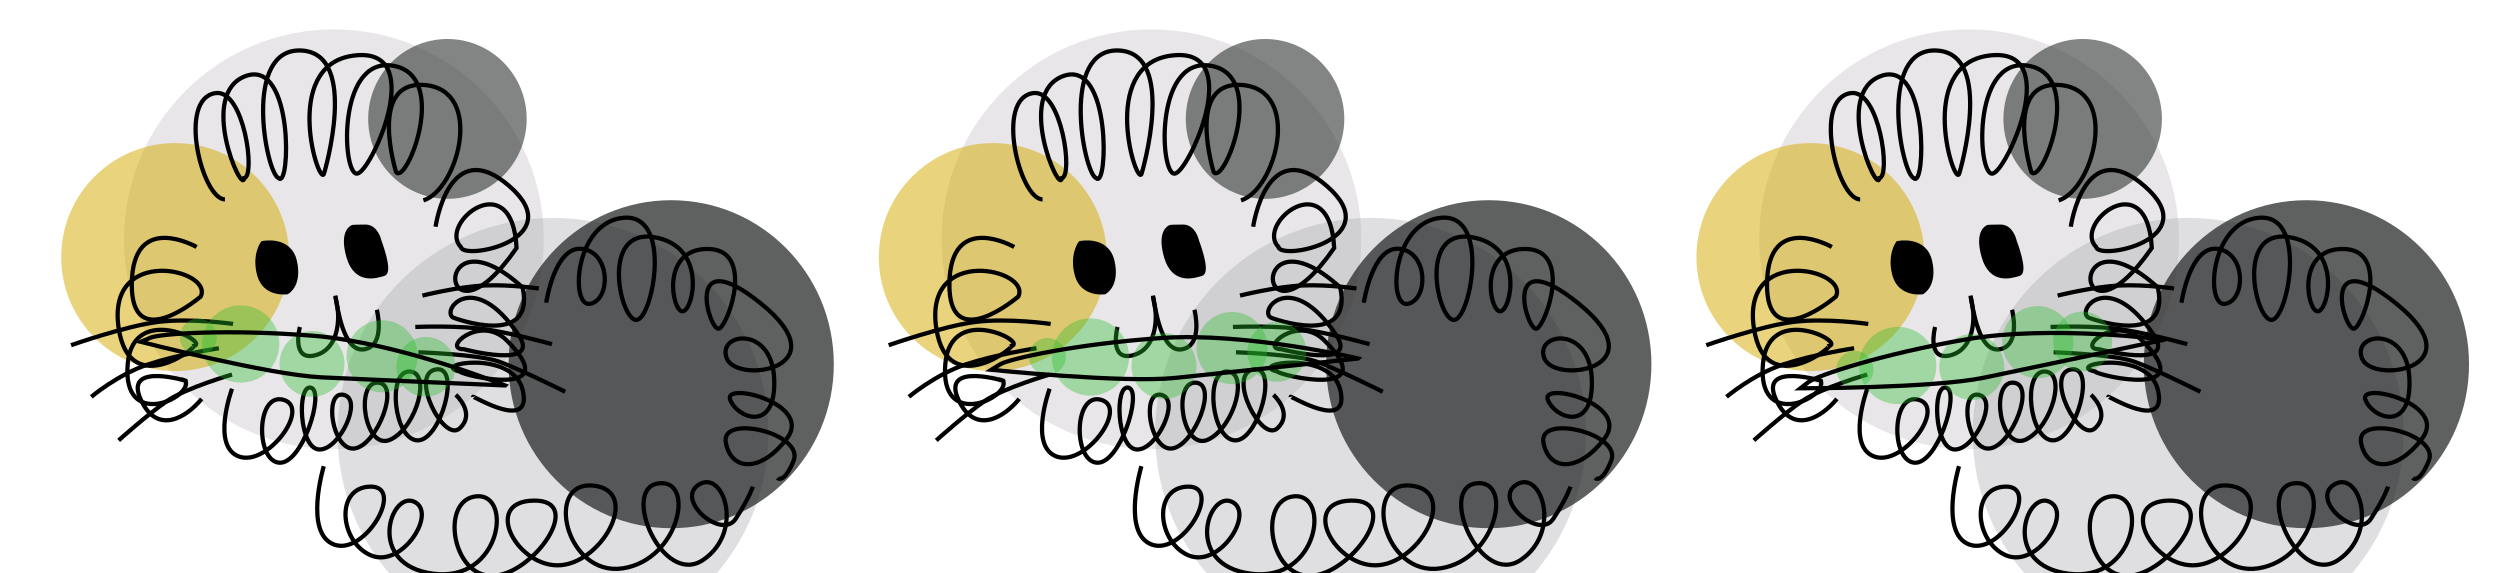
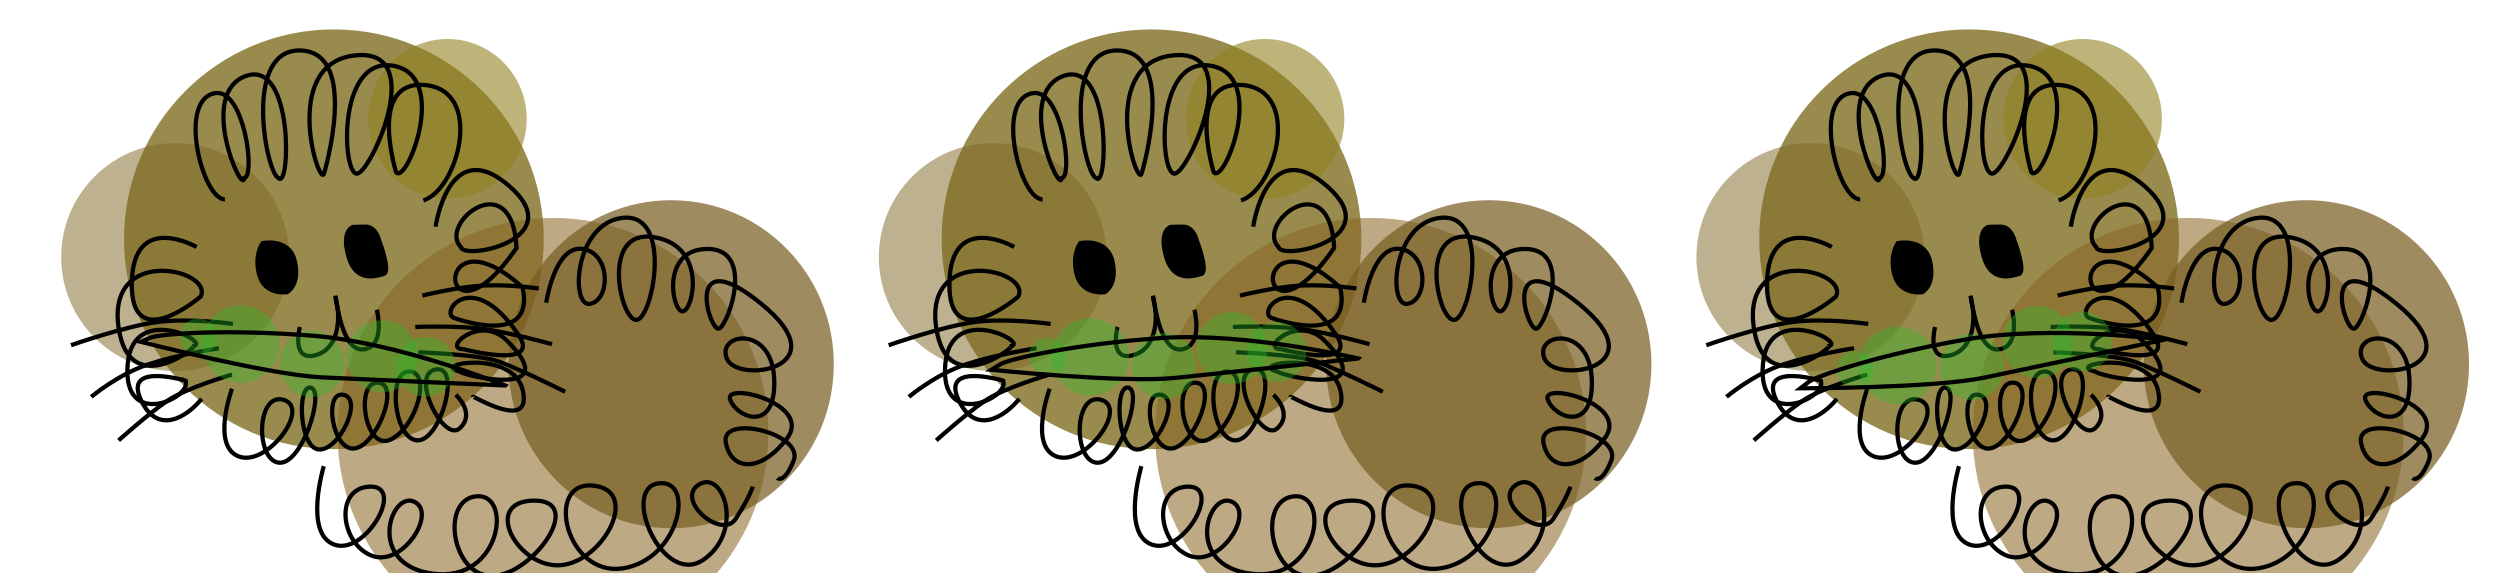
<svg xmlns="http://www.w3.org/2000/svg" width="288" height="66" id="svg2" version="1.1">
  <defs id="defs4" />
  <g id="layer3" style="display:none" transform="translate(0,-30)">
    <path style="fill:none;stroke:#000000;stroke-width:0.981px;stroke-linecap:butt;stroke-linejoin:miter;stroke-opacity:1;display:inline" d="m 98.737,-9.341 0,125.095" id="path3104" />
    <path style="fill:none;stroke:#000000;stroke-width:0.981px;stroke-linecap:butt;stroke-linejoin:miter;stroke-opacity:1;display:inline" d="m 192.926,-8.29 0,129.299" id="path3106" />
  </g>
  <g id="layer2" transform="translate(0,18)" style="display:inline">
-     <path style="fill:#a7a1a7;fill-opacity:0.269;stroke:none" id="path5056" d="m 575,368.036 a 55.893,55.893 0 1 1 -111.786,0 55.893,55.893 0 1 1 111.786,0 z" transform="matrix(0.4325616,0,0,0.4325616,-186.0816,-149.6321)" />
-     <path style="fill:#a9a9ac;fill-opacity:0.365;stroke:none" id="path5056-3" d="m 575,368.036 a 55.893,55.893 0 1 1 -111.786,0 55.893,55.893 0 1 1 111.786,0 z" transform="matrix(0.4440181,0,0,0.4440181,-166.7954,-131.4939)" />
-     <path style="fill:#d4aa00;fill-opacity:0.515;stroke:none" id="path5056-7" d="m 575,368.036 a 55.893,55.893 0 1 1 -111.786,0 55.893,55.893 0 1 1 111.786,0 z" transform="matrix(0.2349376,0,0,0.2349376,-101.7759,-74.8473)" />
-     <path style="fill:#212222;fill-opacity:0.715;stroke:none" id="path5056-7-0" d="m 575,368.036 a 55.893,55.893 0 1 1 -111.786,0 55.893,55.893 0 1 1 111.786,0 z" transform="matrix(0.3351817,0,0,0.3380458,-96.67629,-100.4555)" />
-     <path style="fill:#303331;fill-opacity:0.596;stroke:none" id="path5056-7-0-2" d="m 575,368.036 a 55.893,55.893 0 1 1 -111.786,0 55.893,55.893 0 1 1 111.786,0 z" transform="matrix(0.1633347,0,0,0.1647304,-33.24277,-64.92603)" />
+     <path style="fill:#7a6918;fill-opacity:0.766;stroke:none" id="path5056" d="m 575,368.036 c 0,30.869 -25.024,55.893 -55.893,55.893 -30.869,0 -55.893,-25.024 -55.893,-55.893 0,-30.869 25.024,-55.893 55.893,-55.893 30.869,0 55.893,25.024 55.893,55.893 z" transform="matrix(0.4325616,0,0,0.4325616,-186.0816,-149.6321)" />
+     <path style="fill:#896624;fill-opacity:0.562;stroke:none" id="path5056-3" d="m 575,368.036 c 0,30.869 -25.024,55.893 -55.893,55.893 -30.869,0 -55.893,-25.024 -55.893,-55.893 0,-30.869 25.024,-55.893 55.893,-55.893 30.869,0 55.893,25.024 55.893,55.893 z" transform="matrix(0.4440181,0,0,0.4440181,-166.7954,-131.4939)" />
+     <path style="fill:#7f6826;fill-opacity:0.515;stroke:none" id="path5056-7" d="m 575,368.036 c 0,30.869 -25.024,55.893 -55.893,55.893 -30.869,0 -55.893,-25.024 -55.893,-55.893 0,-30.869 25.024,-55.893 55.893,-55.893 30.869,0 55.893,25.024 55.893,55.893 z" transform="matrix(0.2349376,0,0,0.2349376,-101.7759,-74.8473)" />
+     <path style="fill:#785e22;fill-opacity:0.715;stroke:none" id="path5056-7-0" d="m 575,368.036 c 0,30.869 -25.024,55.893 -55.893,55.893 -30.869,0 -55.893,-25.024 -55.893,-55.893 0,-30.869 25.024,-55.893 55.893,-55.893 30.869,0 55.893,25.024 55.893,55.893 z" transform="matrix(0.3351817,0,0,0.3380458,-96.67629,-100.4555)" />
+     <path style="fill:#928221;fill-opacity:0.596;stroke:none" id="path5056-7-0-2" d="m 575,368.036 c 0,30.869 -25.024,55.893 -55.893,55.893 -30.869,0 -55.893,-25.024 -55.893,-55.893 0,-30.869 25.024,-55.893 55.893,-55.893 30.869,0 55.893,25.024 55.893,55.893 z" transform="matrix(0.1633347,0,0,0.1647304,-33.24277,-64.92603)" />
  </g>
  <g id="layer1" style="display:inline" transform="translate(0,18)">
    <path style="fill:none;stroke:#000000;stroke-width:0.491;stroke-linecap:butt;stroke-linejoin:miter;stroke-miterlimit:4;stroke-opacity:1;stroke-dasharray:none;display:inline" d="m 25.914,4.97 c -2.63,0 -5.532,-11.679 -1.05,-12.248 3.256,-0.413 4.608,9.574 3.266,9.798 C 27.922,4.599 22.708,-7.302 28.363,-9.261 33.838,-11.157 33.456,3.88 32.096,2.52 30.661,2.042 27.869,-12.614 34.779,-12.177 c 6.645,0.42 2.566,14.114 2.566,14.114 -0.467,2.102 -5.13,-12.413 3.383,-13.531 8.51,-1.117 2.306,12.743 0.583,13.531 -1.863,1.164 -2.717,-13.494 3.966,-12.364 6.618,1.118 1.512,13.875 0.35,12.248 0,0 -3.282,-10.562 3.266,-10.031 6.964,0.565 3.885,12.047 -0.117,13.297" id="path3852" />
    <path style="fill:none;stroke:#000000;stroke-width:0.491;stroke-linecap:butt;stroke-linejoin:miter;stroke-miterlimit:4;stroke-opacity:1;stroke-dasharray:none;display:inline" d="m 22.648,10.452 c 0,0 -7.349,-4.199 -7.465,4.199 -0.117,8.398 7.932,1.516 7.932,1.516 1.557,-3.115 -10.882,-6.006 -9.448,3.616 1.3,8.72 9.839,1.57 8.515,2.1 2.475,-0.247 -6.801,-5.188 -7.465,1.983 -0.721,7.788 7.524,3.951 6.649,1.983 0.602,0.201 -7.271,-2.346 -5.132,2.216 1.886,4.088 5.227,2.048 6.999,-0.117" id="path3854" />
    <path style="fill:none;stroke:#000000;stroke-width:0.491;stroke-linecap:butt;stroke-linejoin:miter;stroke-miterlimit:4;stroke-opacity:1;stroke-dasharray:none;display:inline" d="m 50.176,8.119 c 0,0 1.543,-10.762 8.515,-4.666 7.009,6.13 -5.332,8.598 -5.599,6.999 -2.673,-2.673 5.927,-9.63 6.415,0.117 -9.116,13.116 -9.968,-5.154 0.7,4.549 1.513,7.05 -7.932,3.499 -7.932,3.499 -1.619,-0.701 2.212,-5.861 7.465,1.983 2.681,4.003 -6.299,1.633 -6.299,1.633 -2.622,0.006 1.865,-4.047 4.899,-1.05 6.957,6.872 -5.119,4.078 -5.366,3.616 -3.617,-0.804 6.092,-2.62 7.232,2.1 1.205,4.988 -5.759,0.619 -5.716,0.817" id="path3856" />
    <path style="fill:none;stroke:#000000;stroke-width:0.491;stroke-linecap:butt;stroke-linejoin:miter;stroke-miterlimit:4;stroke-opacity:1;stroke-dasharray:none;display:inline" d="m 26.73,26.782 c 0,0 -2.45,6.649 0.817,7.815 3.266,1.166 8.282,-5.599 5.132,-6.532 -3.149,-0.933 -3.266,6.882 -0.583,7.232 2.683,0.35 5.366,-8.165 3.733,-8.632 -1.633,-0.467 -1.4,6.999 0.933,7.115 2.333,0.117 5.132,-5.832 2.799,-6.299 -2.333,-0.467 -1.283,6.532 1.283,6.182 2.566,-0.35 5.366,-7.465 2.683,-7.582 -2.683,-0.117 -1.516,8.048 1.516,6.532 3.033,-1.516 4.666,-7.815 2.1,-7.815 -2.566,0 -1.75,7.815 0.933,7.932 2.683,0.117 5.132,-8.748 2.1,-8.165 -3.033,0.583 0.933,8.515 2.799,6.765 1.866,-1.75 -0.467,-3.849 -0.467,-3.849" id="path3858" />
    <path style="fill:none;stroke:#000000;stroke-width:0.491;stroke-linecap:butt;stroke-linejoin:miter;stroke-miterlimit:4;stroke-opacity:1;stroke-dasharray:none;display:inline" d="m 26.847,19.317 c 0,0 -4.899,-0.7 -8.632,-0.233 -3.733,0.467 -10.031,2.683 -10.031,2.683" id="path3862" />
    <path style="fill:none;stroke:#000000;stroke-width:0.491;stroke-linecap:butt;stroke-linejoin:miter;stroke-miterlimit:4;stroke-opacity:1;stroke-dasharray:none;display:inline" d="m 25.214,22.117 c 0,0 -4.666,0.7 -8.165,1.866 -3.499,1.166 -6.532,3.733 -6.532,3.733" id="path3864" />
    <path style="fill:none;stroke:#000000;stroke-width:0.491;stroke-linecap:butt;stroke-linejoin:miter;stroke-miterlimit:4;stroke-opacity:1;stroke-dasharray:none;display:inline" d="m 26.73,25.149 c 0,0 -5.249,1.516 -7.465,3.033 -2.216,1.516 -5.599,4.549 -5.599,4.549" id="path3866" />
    <path style="fill:none;stroke:#000000;stroke-width:0.491;stroke-linecap:butt;stroke-linejoin:miter;stroke-miterlimit:4;stroke-opacity:1;stroke-dasharray:none;display:inline" d="m 48.66,16.051 c 0,0 4.199,-1.05 7.232,-1.166 3.033,-0.117 6.182,0.35 6.182,0.35" id="path3870" />
    <path style="fill:none;stroke:#000000;stroke-width:0.491;stroke-linecap:butt;stroke-linejoin:miter;stroke-miterlimit:4;stroke-opacity:1;stroke-dasharray:none;display:inline" d="m 47.843,19.667 c 0,0 5.249,-0.233 8.632,0.35 3.383,0.583 7.115,1.633 7.115,1.633" id="path3872" />
    <path style="fill:none;stroke:#000000;stroke-width:0.491;stroke-linecap:butt;stroke-linejoin:miter;stroke-miterlimit:4;stroke-opacity:1;stroke-dasharray:none;display:inline" d="m 48.193,22.583 c 0,0 6.882,0.233 9.215,1.05 2.333,0.817 7.698,3.499 7.698,3.499" id="path3874" />
    <path style="fill:none;stroke:#000000;stroke-width:0.491;stroke-linecap:butt;stroke-linejoin:miter;stroke-miterlimit:4;stroke-opacity:1;stroke-dasharray:none;display:inline" d="m 34.546,19.667 c 0,0 -1.05,3.966 1.75,3.266 2.799,-0.7 2.799,-4.316 2.566,-5.599 -0.233,-1.283 -0.233,-1.283 -0.233,-1.283" id="path3880" />
    <path style="fill:none;stroke:#000000;stroke-width:0.491;stroke-linecap:butt;stroke-linejoin:miter;stroke-miterlimit:4;stroke-opacity:1;stroke-dasharray:none;display:inline" d="m 43.411,17.684 c 0,0 1.05,4.083 -1.4,4.549 -2.45,0.467 -3.129,-4.845 -3.363,-6.011" id="path3882" />
    <path style="fill:#000000;fill-opacity:1;stroke:#000000;stroke-width:0.491;stroke-linecap:butt;stroke-linejoin:miter;stroke-miterlimit:4;stroke-opacity:1;stroke-dasharray:none;display:inline" d="m 33.057,15.66 c 0,0 -2.516,0.371 -3.175,-1.938 -0.66,-2.309 0.371,-3.712 0.371,-3.712 0,0 3.093,-0.66 3.712,2.103 0.619,2.763 -0.907,3.547 -0.907,3.547 z" id="path3884" />
    <path style="fill:#000000;fill-opacity:1;stroke:#000000;stroke-width:0.491;stroke-linecap:butt;stroke-linejoin:miter;stroke-miterlimit:4;stroke-opacity:1;stroke-dasharray:none;display:inline" d="m 40.645,8.154 c 0,0 -1.361,0.412 -0.495,3.423 0.866,3.011 3.175,2.227 4.042,1.98 0.866,-0.247 -0.495,-3.794 -0.495,-3.794 0,0 -0.33,-1.65 -1.608,-1.65 -1.278,0 -1.443,0.041 -1.443,0.041 z" id="path3886" />
    <path style="fill:none;stroke:#000000;stroke-width:0.491;stroke-linecap:butt;stroke-linejoin:miter;stroke-miterlimit:4;stroke-opacity:1;stroke-dasharray:none" d="m 62.924,16.874 c 0,0 0.991,-6.69 4.212,-6.194 3.221,0.496 3.221,5.823 0.867,6.318 -2.354,0.496 -1.858,-9.415 3.84,-9.911 5.699,-0.496 3.345,11.645 1.487,11.769 -1.858,0.124 -4.212,-10.53 1.982,-9.539 6.194,0.991 4.584,8.424 3.345,8.548 -1.239,0.124 -2.602,-7.185 2.849,-7.185 5.451,0 2.478,8.548 1.363,9.168 -1.115,0.619 -4.336,-10.283 4.832,-2.849 9.168,7.433 -2.726,9.292 -3.964,6.318 -1.239,-2.973 5.203,-3.964 5.451,2.354 0.248,6.318 -4.336,4.46 -5.079,2.354 -0.743,-2.106 9.539,0.496 6.566,4.46 -2.973,3.964 -6.442,3.84 -7.062,0.496 -0.619,-3.345 9.093,-1.042 7.805,2.106 -1.115,2.726 -1.858,1.982 -1.858,1.982" id="path3157" />
    <path style="fill:none;stroke:#000000;stroke-width:0.491;stroke-linecap:butt;stroke-linejoin:miter;stroke-miterlimit:4;stroke-opacity:1;stroke-dasharray:none" d="m 37.299,35.705 c 0,0 -2.354,7.805 1.239,9.044 3.593,1.239 8.177,-6.814 4.088,-6.69 -4.088,0.124 -3.469,6.442 0.124,7.929 3.593,1.487 7.681,-4.955 4.955,-6.194 -2.726,-1.239 -5.575,7.309 2.23,8.3 7.805,0.991 9.168,-9.292 4.955,-8.92 -4.212,0.372 -2.849,9.292 1.858,9.168 4.708,-0.124 10.778,-8.796 4.708,-8.672 -6.07,0.124 -1.734,7.929 3.221,7.433 4.955,-0.496 9.168,-8.672 3.593,-9.168 -5.575,-0.496 -3.097,10.53 3.469,9.539 6.566,-0.991 8.424,-10.406 4.088,-9.787 -4.336,0.619 0.496,12.017 5.203,8.796 4.708,-3.221 2.354,-10.406 -0.496,-8.672 -2.849,1.734 2.602,6.442 4.212,3.964 1.611,-2.478 1.982,-3.717 1.982,-3.717" id="path3927" />
-     <path style="fill:#a7a1a7;fill-opacity:0.269;stroke:none" id="path5056-75" d="m 575,368.036 a 55.893,55.893 0 1 1 -111.786,0 55.893,55.893 0 1 1 111.786,0 z" transform="matrix(0.4325616,0,0,0.4325616,-91.89235,-149.6321)" />
-     <path style="fill:#a9a9ac;fill-opacity:0.365;stroke:none" id="path5056-3-4" d="m 575,368.036 a 55.893,55.893 0 1 1 -111.786,0 55.893,55.893 0 1 1 111.786,0 z" transform="matrix(0.4440181,0,0,0.4440181,-72.60612,-131.4939)" />
-     <path style="fill:#d4aa00;fill-opacity:0.515;stroke:none" id="path5056-7-5" d="m 575,368.036 a 55.893,55.893 0 1 1 -111.786,0 55.893,55.893 0 1 1 111.786,0 z" transform="matrix(0.2349376,0,0,0.2349376,-7.586612,-74.8473)" />
-     <path style="fill:#212222;fill-opacity:0.715;stroke:none" id="path5056-7-0-1" d="m 575,368.036 a 55.893,55.893 0 1 1 -111.786,0 55.893,55.893 0 1 1 111.786,0 z" transform="matrix(0.3351817,0,0,0.3380458,-2.487032,-100.4555)" />
-     <path style="fill:#303331;fill-opacity:0.596;stroke:none" id="path5056-7-0-2-5" d="m 575,368.036 a 55.893,55.893 0 1 1 -111.786,0 55.893,55.893 0 1 1 111.786,0 z" transform="matrix(0.1633347,0,0,0.1647304,60.94648,-64.92602)" />
+     <path style="fill:#7a6918;fill-opacity:0.766;stroke:none" id="path5056-75" d="m 575,368.036 c 0,30.869 -25.024,55.893 -55.893,55.893 -30.869,0 -55.893,-25.024 -55.893,-55.893 0,-30.869 25.024,-55.893 55.893,-55.893 30.869,0 55.893,25.024 55.893,55.893 z" transform="matrix(0.4325616,0,0,0.4325616,-91.89235,-149.6321)" />
+     <path style="fill:#896624;fill-opacity:0.562;stroke:none" id="path5056-3-4" d="m 575,368.036 c 0,30.869 -25.024,55.893 -55.893,55.893 -30.869,0 -55.893,-25.024 -55.893,-55.893 0,-30.869 25.024,-55.893 55.893,-55.893 30.869,0 55.893,25.024 55.893,55.893 z" transform="matrix(0.4440181,0,0,0.4440181,-72.60612,-131.4939)" />
+     <path style="fill:#7f6826;fill-opacity:0.515;stroke:none" id="path5056-7-5" d="m 575,368.036 c 0,30.869 -25.024,55.893 -55.893,55.893 -30.869,0 -55.893,-25.024 -55.893,-55.893 0,-30.869 25.024,-55.893 55.893,-55.893 30.869,0 55.893,25.024 55.893,55.893 z" transform="matrix(0.2349376,0,0,0.2349376,-7.586612,-74.8473)" />
+     <path style="fill:#785e22;fill-opacity:0.715;stroke:none" id="path5056-7-0-1" d="m 575,368.036 c 0,30.869 -25.024,55.893 -55.893,55.893 -30.869,0 -55.893,-25.024 -55.893,-55.893 0,-30.869 25.024,-55.893 55.893,-55.893 30.869,0 55.893,25.024 55.893,55.893 z" transform="matrix(0.3351817,0,0,0.3380458,-2.487032,-100.4555)" />
+     <path style="fill:#928221;fill-opacity:0.596;stroke:none" id="path5056-7-0-2-5" d="m 575,368.036 c 0,30.869 -25.024,55.893 -55.893,55.893 -30.869,0 -55.893,-25.024 -55.893,-55.893 0,-30.869 25.024,-55.893 55.893,-55.893 30.869,0 55.893,25.024 55.893,55.893 z" transform="matrix(0.1633347,0,0,0.1647304,60.94648,-64.92602)" />
    <path style="fill:none;stroke:#000000;stroke-width:0.491;stroke-linecap:butt;stroke-linejoin:miter;stroke-miterlimit:4;stroke-opacity:1;stroke-dasharray:none;display:inline" d="m 120.103,4.97 c -2.63,0 -5.532,-11.679 -1.05,-12.248 3.256,-0.413 4.608,9.574 3.266,9.798 -0.208,2.079 -5.422,-9.823 0.233,-11.781 5.475,-1.896 5.092,13.141 3.733,11.781 -1.436,-0.479 -4.227,-15.134 2.683,-14.697 6.645,0.42 2.566,14.114 2.566,14.114 -0.467,2.102 -5.13,-12.413 3.383,-13.531 8.51,-1.117 2.306,12.743 0.583,13.531 -1.863,1.164 -2.717,-13.494 3.966,-12.364 6.618,1.118 1.512,13.875 0.35,12.248 0,0 -3.282,-10.562 3.266,-10.031 6.964,0.565 3.885,12.047 -0.117,13.297" id="path3852-6" />
    <path style="fill:none;stroke:#000000;stroke-width:0.491;stroke-linecap:butt;stroke-linejoin:miter;stroke-miterlimit:4;stroke-opacity:1;stroke-dasharray:none;display:inline" d="m 116.837,10.452 c 0,0 -7.349,-4.199 -7.465,4.199 -0.117,8.398 7.932,1.516 7.932,1.516 1.557,-3.115 -10.882,-6.006 -9.448,3.616 1.3,8.72 9.839,1.57 8.515,2.1 2.475,-0.247 -6.801,-5.188 -7.465,1.983 -0.721,7.788 7.524,3.951 6.649,1.983 0.602,0.201 -7.271,-2.346 -5.132,2.216 1.886,4.088 5.227,2.048 6.999,-0.117" id="path3854-1" />
    <path style="fill:none;stroke:#000000;stroke-width:0.491;stroke-linecap:butt;stroke-linejoin:miter;stroke-miterlimit:4;stroke-opacity:1;stroke-dasharray:none;display:inline" d="m 144.365,8.119 c 0,0 1.543,-10.762 8.515,-4.666 7.009,6.13 -5.332,8.598 -5.599,6.999 -2.673,-2.673 5.927,-9.63 6.415,0.117 -9.116,13.116 -9.968,-5.154 0.7,4.549 1.513,7.05 -7.932,3.499 -7.932,3.499 -1.619,-0.701 2.212,-5.861 7.465,1.983 2.681,4.003 -6.299,1.633 -6.299,1.633 -2.622,0.006 1.865,-4.047 4.899,-1.05 6.957,6.872 -5.119,4.078 -5.366,3.616 -3.617,-0.804 6.092,-2.62 7.232,2.1 1.205,4.988 -5.759,0.619 -5.716,0.817" id="path3856-9" />
    <path style="fill:none;stroke:#000000;stroke-width:0.491;stroke-linecap:butt;stroke-linejoin:miter;stroke-miterlimit:4;stroke-opacity:1;stroke-dasharray:none;display:inline" d="m 120.92,26.782 c 0,0 -2.45,6.649 0.817,7.815 3.266,1.166 8.282,-5.599 5.132,-6.532 -3.149,-0.933 -3.266,6.882 -0.583,7.232 2.683,0.35 5.366,-8.165 3.733,-8.632 -1.633,-0.467 -1.4,6.999 0.933,7.115 2.333,0.117 5.132,-5.832 2.799,-6.299 -2.333,-0.467 -1.283,6.532 1.283,6.182 2.566,-0.35 5.366,-7.465 2.683,-7.582 -2.683,-0.117 -1.516,8.048 1.516,6.532 3.033,-1.516 4.666,-7.815 2.1,-7.815 -2.566,0 -1.75,7.815 0.933,7.932 2.683,0.117 5.132,-8.748 2.1,-8.165 -3.033,0.583 0.933,8.515 2.799,6.765 1.866,-1.75 -0.467,-3.849 -0.467,-3.849" id="path3858-3" />
    <path style="fill:none;stroke:#000000;stroke-width:0.491;stroke-linecap:butt;stroke-linejoin:miter;stroke-miterlimit:4;stroke-opacity:1;stroke-dasharray:none;display:inline" d="m 121.036,19.317 c 0,0 -4.899,-0.7 -8.632,-0.233 -3.733,0.467 -10.031,2.683 -10.031,2.683" id="path3862-3" />
    <path style="fill:none;stroke:#000000;stroke-width:0.491;stroke-linecap:butt;stroke-linejoin:miter;stroke-miterlimit:4;stroke-opacity:1;stroke-dasharray:none;display:inline" d="m 119.403,22.117 c 0,0 -4.666,0.7 -8.165,1.866 -3.499,1.166 -6.532,3.733 -6.532,3.733" id="path3864-8" />
    <path style="fill:none;stroke:#000000;stroke-width:0.491;stroke-linecap:butt;stroke-linejoin:miter;stroke-miterlimit:4;stroke-opacity:1;stroke-dasharray:none;display:inline" d="m 120.92,25.149 c 0,0 -5.249,1.516 -7.465,3.033 -2.216,1.516 -5.599,4.549 -5.599,4.549" id="path3866-4" />
    <path style="fill:none;stroke:#000000;stroke-width:0.491;stroke-linecap:butt;stroke-linejoin:miter;stroke-miterlimit:4;stroke-opacity:1;stroke-dasharray:none;display:inline" d="m 142.849,16.051 c 0,0 4.199,-1.05 7.232,-1.166 3.033,-0.117 6.182,0.35 6.182,0.35" id="path3870-4" />
    <path style="fill:none;stroke:#000000;stroke-width:0.491;stroke-linecap:butt;stroke-linejoin:miter;stroke-miterlimit:4;stroke-opacity:1;stroke-dasharray:none;display:inline" d="m 142.032,19.667 c 0,0 5.249,-0.233 8.632,0.35 3.383,0.583 7.115,1.633 7.115,1.633" id="path3872-5" />
    <path style="fill:none;stroke:#000000;stroke-width:0.491;stroke-linecap:butt;stroke-linejoin:miter;stroke-miterlimit:4;stroke-opacity:1;stroke-dasharray:none;display:inline" d="m 142.382,22.583 c 0,0 6.882,0.233 9.215,1.05 2.333,0.817 7.699,3.499 7.699,3.499" id="path3874-9" />
    <path style="fill:none;stroke:#000000;stroke-width:0.491;stroke-linecap:butt;stroke-linejoin:miter;stroke-miterlimit:4;stroke-opacity:1;stroke-dasharray:none;display:inline" d="m 128.735,19.667 c 0,0 -1.05,3.966 1.75,3.266 2.799,-0.7 2.799,-4.316 2.566,-5.599 -0.233,-1.283 -0.233,-1.283 -0.233,-1.283" id="path3880-9" />
    <path style="fill:none;stroke:#000000;stroke-width:0.491;stroke-linecap:butt;stroke-linejoin:miter;stroke-miterlimit:4;stroke-opacity:1;stroke-dasharray:none;display:inline" d="m 137.6,17.684 c 0,0 1.05,4.083 -1.4,4.549 -2.45,0.467 -3.129,-4.845 -3.363,-6.011" id="path3882-4" />
    <path style="fill:#000000;fill-opacity:1;stroke:#000000;stroke-width:0.491;stroke-linecap:butt;stroke-linejoin:miter;stroke-miterlimit:4;stroke-opacity:1;stroke-dasharray:none;display:inline" d="m 127.246,15.66 c 0,0 -2.516,0.371 -3.175,-1.938 -0.66,-2.309 0.371,-3.712 0.371,-3.712 0,0 3.093,-0.66 3.712,2.103 0.619,2.763 -0.907,3.547 -0.907,3.547 z" id="path3884-2" />
    <path style="fill:#000000;fill-opacity:1;stroke:#000000;stroke-width:0.491;stroke-linecap:butt;stroke-linejoin:miter;stroke-miterlimit:4;stroke-opacity:1;stroke-dasharray:none;display:inline" d="m 134.834,8.154 c 0,0 -1.361,0.412 -0.495,3.423 0.866,3.011 3.175,2.227 4.042,1.98 0.866,-0.247 -0.495,-3.794 -0.495,-3.794 0,0 -0.33,-1.65 -1.608,-1.65 -1.278,0 -1.443,0.041 -1.443,0.041 z" id="path3886-8" />
    <path style="fill:none;stroke:#000000;stroke-width:0.491;stroke-linecap:butt;stroke-linejoin:miter;stroke-miterlimit:4;stroke-opacity:1;stroke-dasharray:none;display:inline" d="m 157.113,16.874 c 0,0 0.991,-6.69 4.212,-6.194 3.221,0.496 3.221,5.823 0.867,6.318 -2.354,0.496 -1.858,-9.415 3.84,-9.911 5.699,-0.496 3.345,11.645 1.487,11.769 -1.858,0.124 -4.212,-10.53 1.982,-9.539 6.194,0.991 4.584,8.424 3.345,8.548 -1.239,0.124 -2.602,-7.185 2.849,-7.185 5.451,0 2.478,8.548 1.363,9.168 -1.115,0.619 -4.336,-10.283 4.832,-2.849 9.168,7.433 -2.726,9.292 -3.964,6.318 -1.239,-2.973 5.203,-3.964 5.451,2.354 0.248,6.318 -4.336,4.46 -5.079,2.354 -0.743,-2.106 9.539,0.496 6.566,4.46 -2.973,3.964 -6.442,3.84 -7.062,0.496 -0.619,-3.345 9.093,-1.042 7.805,2.106 -1.115,2.726 -1.858,1.982 -1.858,1.982" id="path3157-4" />
    <path style="fill:none;stroke:#000000;stroke-width:0.491;stroke-linecap:butt;stroke-linejoin:miter;stroke-miterlimit:4;stroke-opacity:1;stroke-dasharray:none;display:inline" d="m 131.488,35.705 c 0,0 -2.354,7.805 1.239,9.044 3.593,1.239 8.177,-6.814 4.088,-6.69 -4.088,0.124 -3.469,6.442 0.124,7.929 3.593,1.487 7.681,-4.955 4.955,-6.194 -2.726,-1.239 -5.575,7.309 2.23,8.3 7.805,0.991 9.168,-9.292 4.955,-8.92 -4.212,0.372 -2.849,9.292 1.858,9.168 4.708,-0.124 10.778,-8.796 4.708,-8.672 -6.07,0.124 -1.734,7.929 3.221,7.433 4.955,-0.496 9.168,-8.672 3.593,-9.168 -5.575,-0.496 -3.097,10.53 3.469,9.539 6.566,-0.991 8.424,-10.406 4.088,-9.787 -4.336,0.619 0.496,12.017 5.203,8.796 4.708,-3.221 2.354,-10.406 -0.496,-8.672 -2.849,1.734 2.602,6.442 4.212,3.964 1.611,-2.478 1.982,-3.717 1.982,-3.717" id="path3927-7" />
-     <path style="fill:#a7a1a7;fill-opacity:0.269;stroke:none" id="path5056-9" d="m 575,368.036 a 55.893,55.893 0 1 1 -111.786,0 55.893,55.893 0 1 1 111.786,0 z" transform="matrix(0.4325616,0,0,0.4325616,2.296495,-149.6321)" />
-     <path style="fill:#a9a9ac;fill-opacity:0.365;stroke:none" id="path5056-3-1" d="m 575,368.036 a 55.893,55.893 0 1 1 -111.786,0 55.893,55.893 0 1 1 111.786,0 z" transform="matrix(0.4440181,0,0,0.4440181,21.58272,-131.4939)" />
-     <path style="fill:#d4aa00;fill-opacity:0.515;stroke:none" id="path5056-7-58" d="m 575,368.036 a 55.893,55.893 0 1 1 -111.786,0 55.893,55.893 0 1 1 111.786,0 z" transform="matrix(0.2349376,0,0,0.2349376,86.60223,-74.8473)" />
-     <path style="fill:#212222;fill-opacity:0.715;stroke:none" id="path5056-7-0-3" d="m 575,368.036 a 55.893,55.893 0 1 1 -111.786,0 55.893,55.893 0 1 1 111.786,0 z" transform="matrix(0.3351817,0,0,0.3380458,91.70181,-100.4555)" />
-     <path style="fill:#303331;fill-opacity:0.596;stroke:none" id="path5056-7-0-2-6" d="m 575,368.036 a 55.893,55.893 0 1 1 -111.786,0 55.893,55.893 0 1 1 111.786,0 z" transform="matrix(0.1633347,0,0,0.1647304,155.1353,-64.92602)" />
+     <path style="fill:#7a6918;fill-opacity:0.766;stroke:none" id="path5056-9" d="m 575,368.036 c 0,30.869 -25.024,55.893 -55.893,55.893 -30.869,0 -55.893,-25.024 -55.893,-55.893 0,-30.869 25.024,-55.893 55.893,-55.893 30.869,0 55.893,25.024 55.893,55.893 z" transform="matrix(0.4325616,0,0,0.4325616,2.296495,-149.6321)" />
+     <path style="fill:#896624;fill-opacity:0.562;stroke:none" id="path5056-3-1" d="m 575,368.036 c 0,30.869 -25.024,55.893 -55.893,55.893 -30.869,0 -55.893,-25.024 -55.893,-55.893 0,-30.869 25.024,-55.893 55.893,-55.893 30.869,0 55.893,25.024 55.893,55.893 z" transform="matrix(0.4440181,0,0,0.4440181,21.58272,-131.4939)" />
+     <path style="fill:#7f6826;fill-opacity:0.515;stroke:none" id="path5056-7-58" d="m 575,368.036 c 0,30.869 -25.024,55.893 -55.893,55.893 -30.869,0 -55.893,-25.024 -55.893,-55.893 0,-30.869 25.024,-55.893 55.893,-55.893 30.869,0 55.893,25.024 55.893,55.893 z" transform="matrix(0.2349376,0,0,0.2349376,86.60223,-74.8473)" />
+     <path style="fill:#785e22;fill-opacity:0.715;stroke:none" id="path5056-7-0-3" d="m 575,368.036 c 0,30.869 -25.024,55.893 -55.893,55.893 -30.869,0 -55.893,-25.024 -55.893,-55.893 0,-30.869 25.024,-55.893 55.893,-55.893 30.869,0 55.893,25.024 55.893,55.893 z" transform="matrix(0.3351817,0,0,0.3380458,91.70181,-100.4555)" />
+     <path style="fill:#928221;fill-opacity:0.596;stroke:none" id="path5056-7-0-2-6" d="m 575,368.036 c 0,30.869 -25.024,55.893 -55.893,55.893 -30.869,0 -55.893,-25.024 -55.893,-55.893 0,-30.869 25.024,-55.893 55.893,-55.893 30.869,0 55.893,25.024 55.893,55.893 z" transform="matrix(0.1633347,0,0,0.1647304,155.1353,-64.92602)" />
    <path style="fill:none;stroke:#000000;stroke-width:0.491;stroke-linecap:butt;stroke-linejoin:miter;stroke-miterlimit:4;stroke-opacity:1;stroke-dasharray:none;display:inline" d="m 214.292,4.97 c -2.63,0 -5.532,-11.679 -1.05,-12.248 3.256,-0.413 4.608,9.574 3.266,9.798 -0.208,2.079 -5.422,-9.823 0.233,-11.781 5.475,-1.896 5.092,13.141 3.733,11.781 -1.436,-0.479 -4.227,-15.134 2.683,-14.697 6.645,0.42 2.566,14.114 2.566,14.114 -0.467,2.102 -5.13,-12.413 3.383,-13.531 8.51,-1.117 2.306,12.743 0.583,13.531 -1.863,1.164 -2.717,-13.494 3.966,-12.364 6.618,1.118 1.512,13.875 0.35,12.248 0,0 -3.282,-10.562 3.266,-10.031 6.964,0.565 3.885,12.047 -0.117,13.297" id="path3852-7" />
    <path style="fill:none;stroke:#000000;stroke-width:0.491;stroke-linecap:butt;stroke-linejoin:miter;stroke-miterlimit:4;stroke-opacity:1;stroke-dasharray:none;display:inline" d="m 211.026,10.452 c 0,0 -7.349,-4.199 -7.465,4.199 -0.117,8.398 7.932,1.516 7.932,1.516 1.557,-3.115 -10.882,-6.006 -9.448,3.616 1.3,8.72 9.839,1.57 8.515,2.1 2.475,-0.247 -6.801,-5.188 -7.465,1.983 -0.721,7.788 7.524,3.951 6.649,1.983 0.602,0.201 -7.271,-2.346 -5.132,2.216 1.886,4.088 5.227,2.048 6.999,-0.117" id="path3854-2" />
    <path style="fill:none;stroke:#000000;stroke-width:0.491;stroke-linecap:butt;stroke-linejoin:miter;stroke-miterlimit:4;stroke-opacity:1;stroke-dasharray:none;display:inline" d="m 238.554,8.119 c 0,0 1.543,-10.762 8.515,-4.666 7.009,6.13 -5.332,8.598 -5.599,6.999 -2.673,-2.673 5.927,-9.63 6.415,0.117 -9.116,13.116 -9.968,-5.154 0.7,4.549 1.513,7.05 -7.932,3.499 -7.932,3.499 -1.619,-0.701 2.212,-5.861 7.465,1.983 2.681,4.003 -6.299,1.633 -6.299,1.633 -2.622,0.006 1.865,-4.047 4.899,-1.05 6.957,6.872 -5.119,4.078 -5.366,3.616 -3.617,-0.804 6.092,-2.62 7.232,2.1 1.205,4.988 -5.759,0.619 -5.716,0.817" id="path3856-1" />
    <path style="fill:none;stroke:#000000;stroke-width:0.491;stroke-linecap:butt;stroke-linejoin:miter;stroke-miterlimit:4;stroke-opacity:1;stroke-dasharray:none;display:inline" d="m 215.109,26.782 c 0,0 -2.45,6.649 0.817,7.815 3.266,1.166 8.282,-5.599 5.132,-6.532 -3.149,-0.933 -3.266,6.882 -0.583,7.232 2.683,0.35 5.366,-8.165 3.733,-8.632 -1.633,-0.467 -1.4,6.999 0.933,7.115 2.333,0.117 5.132,-5.832 2.799,-6.299 -2.333,-0.467 -1.283,6.532 1.283,6.182 2.566,-0.35 5.366,-7.465 2.683,-7.582 -2.683,-0.117 -1.516,8.048 1.516,6.532 3.033,-1.516 4.666,-7.815 2.1,-7.815 -2.566,0 -1.75,7.815 0.933,7.932 2.683,0.117 5.132,-8.748 2.1,-8.165 -3.033,0.583 0.933,8.515 2.799,6.765 1.866,-1.75 -0.467,-3.849 -0.467,-3.849" id="path3858-1" />
    <path style="fill:none;stroke:#000000;stroke-width:0.491;stroke-linecap:butt;stroke-linejoin:miter;stroke-miterlimit:4;stroke-opacity:1;stroke-dasharray:none;display:inline" d="m 215.225,19.317 c 0,0 -4.899,-0.7 -8.632,-0.233 -3.733,0.467 -10.031,2.683 -10.031,2.683" id="path3862-7" />
    <path style="fill:none;stroke:#000000;stroke-width:0.491;stroke-linecap:butt;stroke-linejoin:miter;stroke-miterlimit:4;stroke-opacity:1;stroke-dasharray:none;display:inline" d="m 213.592,22.117 c 0,0 -4.666,0.7 -8.165,1.866 -3.499,1.166 -6.532,3.733 -6.532,3.733" id="path3864-3" />
    <path style="fill:none;stroke:#000000;stroke-width:0.491;stroke-linecap:butt;stroke-linejoin:miter;stroke-miterlimit:4;stroke-opacity:1;stroke-dasharray:none;display:inline" d="m 215.109,25.149 c 0,0 -5.249,1.516 -7.465,3.033 -2.216,1.516 -5.599,4.549 -5.599,4.549" id="path3866-8" />
    <path style="fill:none;stroke:#000000;stroke-width:0.491;stroke-linecap:butt;stroke-linejoin:miter;stroke-miterlimit:4;stroke-opacity:1;stroke-dasharray:none;display:inline" d="m 237.038,16.051 c 0,0 4.199,-1.05 7.232,-1.166 3.033,-0.117 6.182,0.35 6.182,0.35" id="path3870-3" />
    <path style="fill:none;stroke:#000000;stroke-width:0.491;stroke-linecap:butt;stroke-linejoin:miter;stroke-miterlimit:4;stroke-opacity:1;stroke-dasharray:none;display:inline" d="m 236.221,19.667 c 0,0 5.249,-0.233 8.632,0.35 3.383,0.583 7.115,1.633 7.115,1.633" id="path3872-6" />
    <path style="fill:none;stroke:#000000;stroke-width:0.491;stroke-linecap:butt;stroke-linejoin:miter;stroke-miterlimit:4;stroke-opacity:1;stroke-dasharray:none;display:inline" d="m 236.571,22.583 c 0,0 6.882,0.233 9.215,1.05 2.333,0.817 7.699,3.499 7.699,3.499" id="path3874-0" />
    <path style="fill:none;stroke:#000000;stroke-width:0.491;stroke-linecap:butt;stroke-linejoin:miter;stroke-miterlimit:4;stroke-opacity:1;stroke-dasharray:none;display:inline" d="m 222.924,19.667 c 0,0 -1.05,3.966 1.75,3.266 2.799,-0.7 2.799,-4.316 2.566,-5.599 -0.233,-1.283 -0.233,-1.283 -0.233,-1.283" id="path3880-99" />
    <path style="fill:none;stroke:#000000;stroke-width:0.491;stroke-linecap:butt;stroke-linejoin:miter;stroke-miterlimit:4;stroke-opacity:1;stroke-dasharray:none;display:inline" d="m 231.789,17.684 c 0,0 1.05,4.083 -1.4,4.549 -2.45,0.467 -3.129,-4.845 -3.363,-6.011" id="path3882-0" />
    <path style="fill:#000000;fill-opacity:1;stroke:#000000;stroke-width:0.491;stroke-linecap:butt;stroke-linejoin:miter;stroke-miterlimit:4;stroke-opacity:1;stroke-dasharray:none;display:inline" d="m 221.435,15.66 c 0,0 -2.516,0.371 -3.175,-1.938 -0.66,-2.309 0.371,-3.712 0.371,-3.712 0,0 3.093,-0.66 3.712,2.103 0.619,2.763 -0.907,3.547 -0.907,3.547 z" id="path3884-3" />
    <path style="fill:#000000;fill-opacity:1;stroke:#000000;stroke-width:0.491;stroke-linecap:butt;stroke-linejoin:miter;stroke-miterlimit:4;stroke-opacity:1;stroke-dasharray:none;display:inline" d="m 229.023,8.154 c 0,0 -1.361,0.412 -0.495,3.423 0.866,3.011 3.175,2.227 4.042,1.98 0.866,-0.247 -0.495,-3.794 -0.495,-3.794 0,0 -0.33,-1.65 -1.608,-1.65 -1.278,0 -1.443,0.041 -1.443,0.041 z" id="path3886-5" />
    <path style="fill:none;stroke:#000000;stroke-width:0.491;stroke-linecap:butt;stroke-linejoin:miter;stroke-miterlimit:4;stroke-opacity:1;stroke-dasharray:none;display:inline" d="m 251.302,16.874 c 0,0 0.991,-6.69 4.212,-6.194 3.221,0.496 3.221,5.823 0.867,6.318 -2.354,0.496 -1.858,-9.415 3.84,-9.911 5.699,-0.496 3.345,11.645 1.487,11.769 -1.858,0.124 -4.212,-10.53 1.982,-9.539 6.194,0.991 4.584,8.424 3.345,8.548 -1.239,0.124 -2.602,-7.185 2.849,-7.185 5.451,0 2.478,8.548 1.363,9.168 -1.115,0.619 -4.336,-10.283 4.832,-2.849 9.168,7.433 -2.726,9.292 -3.964,6.318 -1.239,-2.973 5.203,-3.964 5.451,2.354 0.248,6.318 -4.336,4.46 -5.079,2.354 -0.743,-2.106 9.539,0.496 6.566,4.46 -2.973,3.964 -6.442,3.84 -7.062,0.496 -0.619,-3.345 9.093,-1.042 7.805,2.106 -1.115,2.726 -1.858,1.982 -1.858,1.982" id="path3157-5" />
    <path style="fill:none;stroke:#000000;stroke-width:0.491;stroke-linecap:butt;stroke-linejoin:miter;stroke-miterlimit:4;stroke-opacity:1;stroke-dasharray:none;display:inline" d="m 225.677,35.705 c 0,0 -2.354,7.805 1.239,9.044 3.593,1.239 8.177,-6.814 4.088,-6.69 -4.088,0.124 -3.469,6.442 0.124,7.929 3.593,1.487 7.681,-4.955 4.955,-6.194 -2.726,-1.239 -5.575,7.309 2.23,8.3 7.805,0.991 9.168,-9.292 4.955,-8.92 -4.212,0.372 -2.849,9.292 1.858,9.168 4.708,-0.124 10.778,-8.796 4.708,-8.672 -6.07,0.124 -1.734,7.929 3.221,7.433 4.955,-0.496 9.168,-8.672 3.593,-9.168 -5.575,-0.496 -3.097,10.53 3.469,9.539 6.566,-0.991 8.424,-10.406 4.088,-9.787 -4.336,0.619 0.496,12.017 5.203,8.796 4.708,-3.221 2.354,-10.406 -0.496,-8.672 -2.849,1.734 2.602,6.442 4.212,3.964 1.611,-2.478 1.982,-3.717 1.982,-3.717" id="path3927-5" />
    <g id="g3104" transform="matrix(-0.9697122,0.1492706,0.1492706,0.9697122,344.4778,81.34619)">
      <path transform="matrix(0.0811504,0,0,0.0811504,75.78587,-107.0468)" d="m 575,368.036 c 0,30.869 -25.024,55.893 -55.893,55.893 -30.869,0 -55.893,-25.024 -55.893,-55.893 0,-30.869 25.024,-55.893 55.893,-55.893 30.869,0 55.893,25.024 55.893,55.893 z" id="path5056-3-7" style="fill:#28be29;fill-opacity:0.365;stroke:none" />
      <path transform="matrix(0.06190298,0,0,0.06277979,63.87965,-99.77551)" d="m 575,368.036 c 0,30.869 -25.024,55.893 -55.893,55.893 -30.869,0 -55.893,-25.024 -55.893,-55.893 0,-30.869 25.024,-55.893 55.893,-55.893 30.869,0 55.893,25.024 55.893,55.893 z" id="path5056-3-6" style="fill:#28be29;fill-opacity:0.365;stroke:none" />
      <path transform="matrix(0.07468253,0,0,0.07574036,62.47986,-105.2623)" d="m 575,368.036 c 0,30.869 -25.024,55.893 -55.893,55.893 -30.869,0 -55.893,-25.024 -55.893,-55.893 0,-30.869 25.024,-55.893 55.893,-55.893 30.869,0 55.893,25.024 55.893,55.893 z" id="path5056-3-6-4" style="fill:#28be29;fill-opacity:0.365;stroke:none" />
      <path transform="matrix(0.06829275,0,0,0.06926008,73.89428,-101.1733)" d="m 575,368.036 c 0,30.869 -25.024,55.893 -55.893,55.893 -30.869,0 -55.893,-25.024 -55.893,-55.893 0,-30.869 25.024,-55.893 55.893,-55.893 30.869,0 55.893,25.024 55.893,55.893 z" id="path5056-3-6-4-2" style="fill:#28be29;fill-opacity:0.365;stroke:none" />
      <path transform="matrix(0.03881813,0,0,0.03881813,102.7982,-91.78441)" d="m 575,368.036 c 0,30.869 -25.024,55.893 -55.893,55.893 -30.869,0 -55.893,-25.024 -55.893,-55.893 0,-30.869 25.024,-55.893 55.893,-55.893 30.869,0 55.893,25.024 55.893,55.893 z" id="path5056-3-5" style="fill:#28be29;fill-opacity:0.365;stroke:none" />
      <path id="path2989" d="m 86.529,-75.412 c 0,0 12.849,-3.757 22.949,-3.573 10.1,0.184 18.006,1.54 19.069,2.128 1.063,0.588 1.063,0.588 1.063,0.588 0,0 -15.362,2.36 -21.519,2.046 -6.157,-0.314 -21.561,-1.188 -21.561,-1.188 z" style="fill:none;stroke:#000000;stroke-width:0.5;stroke-linecap:butt;stroke-linejoin:miter;stroke-miterlimit:4;stroke-opacity:1;stroke-dasharray:none;display:inline" />
    </g>
    <g style="display:inline" id="g3104-4" transform="matrix(-0.9798695,0.04979271,0.04979271,0.9798695,244.9987,92.88262)">
      <path transform="matrix(0.0811504,0,0,0.0811504,75.78587,-107.0468)" d="m 575,368.036 c 0,30.869 -25.024,55.893 -55.893,55.893 -30.869,0 -55.893,-25.024 -55.893,-55.893 0,-30.869 25.024,-55.893 55.893,-55.893 30.869,0 55.893,25.024 55.893,55.893 z" id="path5056-3-7-2" style="fill:#28be29;fill-opacity:0.365;stroke:none" />
      <path transform="matrix(0.06190298,0,0,0.06277979,63.87965,-99.77551)" d="m 575,368.036 c 0,30.869 -25.024,55.893 -55.893,55.893 -30.869,0 -55.893,-25.024 -55.893,-55.893 0,-30.869 25.024,-55.893 55.893,-55.893 30.869,0 55.893,25.024 55.893,55.893 z" id="path5056-3-6-7" style="fill:#28be29;fill-opacity:0.365;stroke:none" />
      <path transform="matrix(0.07468253,0,0,0.07574036,62.47986,-105.2623)" d="m 575,368.036 c 0,30.869 -25.024,55.893 -55.893,55.893 -30.869,0 -55.893,-25.024 -55.893,-55.893 0,-30.869 25.024,-55.893 55.893,-55.893 30.869,0 55.893,25.024 55.893,55.893 z" id="path5056-3-6-4-3" style="fill:#28be29;fill-opacity:0.365;stroke:none" />
      <path transform="matrix(0.06829275,0,0,0.06926008,73.89428,-101.1733)" d="m 575,368.036 c 0,30.869 -25.024,55.893 -55.893,55.893 -30.869,0 -55.893,-25.024 -55.893,-55.893 0,-30.869 25.024,-55.893 55.893,-55.893 30.869,0 55.893,25.024 55.893,55.893 z" id="path5056-3-6-4-2-1" style="fill:#28be29;fill-opacity:0.365;stroke:none" />
      <path transform="matrix(0.03881813,0,0,0.03881813,102.7982,-91.78441)" d="m 575,368.036 c 0,30.869 -25.024,55.893 -55.893,55.893 -30.869,0 -55.893,-25.024 -55.893,-55.893 0,-30.869 25.024,-55.893 55.893,-55.893 30.869,0 55.893,25.024 55.893,55.893 z" id="path5056-3-5-0" style="fill:#28be29;fill-opacity:0.365;stroke:none" />
      <path id="path2989-0" d="m 86.529,-75.412 c 0,0 12.849,-3.757 22.949,-3.573 10.1,0.184 18.006,1.54 19.069,2.128 1.063,0.588 1.063,0.588 1.063,0.588 0,0 -15.362,2.36 -21.519,2.046 -6.157,-0.314 -21.561,-1.188 -21.561,-1.188 z" style="fill:none;stroke:#000000;stroke-width:0.5;stroke-linecap:butt;stroke-linejoin:miter;stroke-miterlimit:4;stroke-opacity:1;stroke-dasharray:none;display:inline" />
    </g>
    <g style="display:inline" id="g3104-4-4" transform="matrix(-0.9763017,-0.09725489,-0.09725489,0.9763017,135.3396,108.4458)">
      <path transform="matrix(0.0811504,0,0,0.0811504,75.78587,-107.0468)" d="m 575,368.036 c 0,30.869 -25.024,55.893 -55.893,55.893 -30.869,0 -55.893,-25.024 -55.893,-55.893 0,-30.869 25.024,-55.893 55.893,-55.893 30.869,0 55.893,25.024 55.893,55.893 z" id="path5056-3-7-2-5" style="fill:#28be29;fill-opacity:0.365;stroke:none" />
      <path transform="matrix(0.06190298,0,0,0.06277979,63.87965,-99.77551)" d="m 575,368.036 c 0,30.869 -25.024,55.893 -55.893,55.893 -30.869,0 -55.893,-25.024 -55.893,-55.893 0,-30.869 25.024,-55.893 55.893,-55.893 30.869,0 55.893,25.024 55.893,55.893 z" id="path5056-3-6-7-6" style="fill:#28be29;fill-opacity:0.365;stroke:none" />
      <path transform="matrix(0.07468253,0,0,0.07574036,62.47986,-105.2623)" d="m 575,368.036 c 0,30.869 -25.024,55.893 -55.893,55.893 -30.869,0 -55.893,-25.024 -55.893,-55.893 0,-30.869 25.024,-55.893 55.893,-55.893 30.869,0 55.893,25.024 55.893,55.893 z" id="path5056-3-6-4-3-1" style="fill:#28be29;fill-opacity:0.365;stroke:none" />
      <path transform="matrix(0.06829275,0,0,0.06926008,73.89428,-101.1733)" d="m 575,368.036 c 0,30.869 -25.024,55.893 -55.893,55.893 -30.869,0 -55.893,-25.024 -55.893,-55.893 0,-30.869 25.024,-55.893 55.893,-55.893 30.869,0 55.893,25.024 55.893,55.893 z" id="path5056-3-6-4-2-1-7" style="fill:#28be29;fill-opacity:0.365;stroke:none" />
      <path transform="matrix(0.03881813,0,0,0.03881813,102.7982,-91.78441)" d="m 575,368.036 c 0,30.869 -25.024,55.893 -55.893,55.893 -30.869,0 -55.893,-25.024 -55.893,-55.893 0,-30.869 25.024,-55.893 55.893,-55.893 30.869,0 55.893,25.024 55.893,55.893 z" id="path5056-3-5-0-5" style="fill:#28be29;fill-opacity:0.365;stroke:none" />
      <path id="path2989-0-1" d="m 86.529,-75.412 c 0,0 12.849,-3.757 22.949,-3.573 10.1,0.184 18.006,1.54 19.069,2.128 1.063,0.588 1.063,0.588 1.063,0.588 0,0 -15.362,2.36 -21.519,2.046 -6.157,-0.314 -21.561,-1.188 -21.561,-1.188 z" style="fill:none;stroke:#000000;stroke-width:0.5;stroke-linecap:butt;stroke-linejoin:miter;stroke-miterlimit:4;stroke-opacity:1;stroke-dasharray:none;display:inline" />
    </g>
  </g>
</svg>
